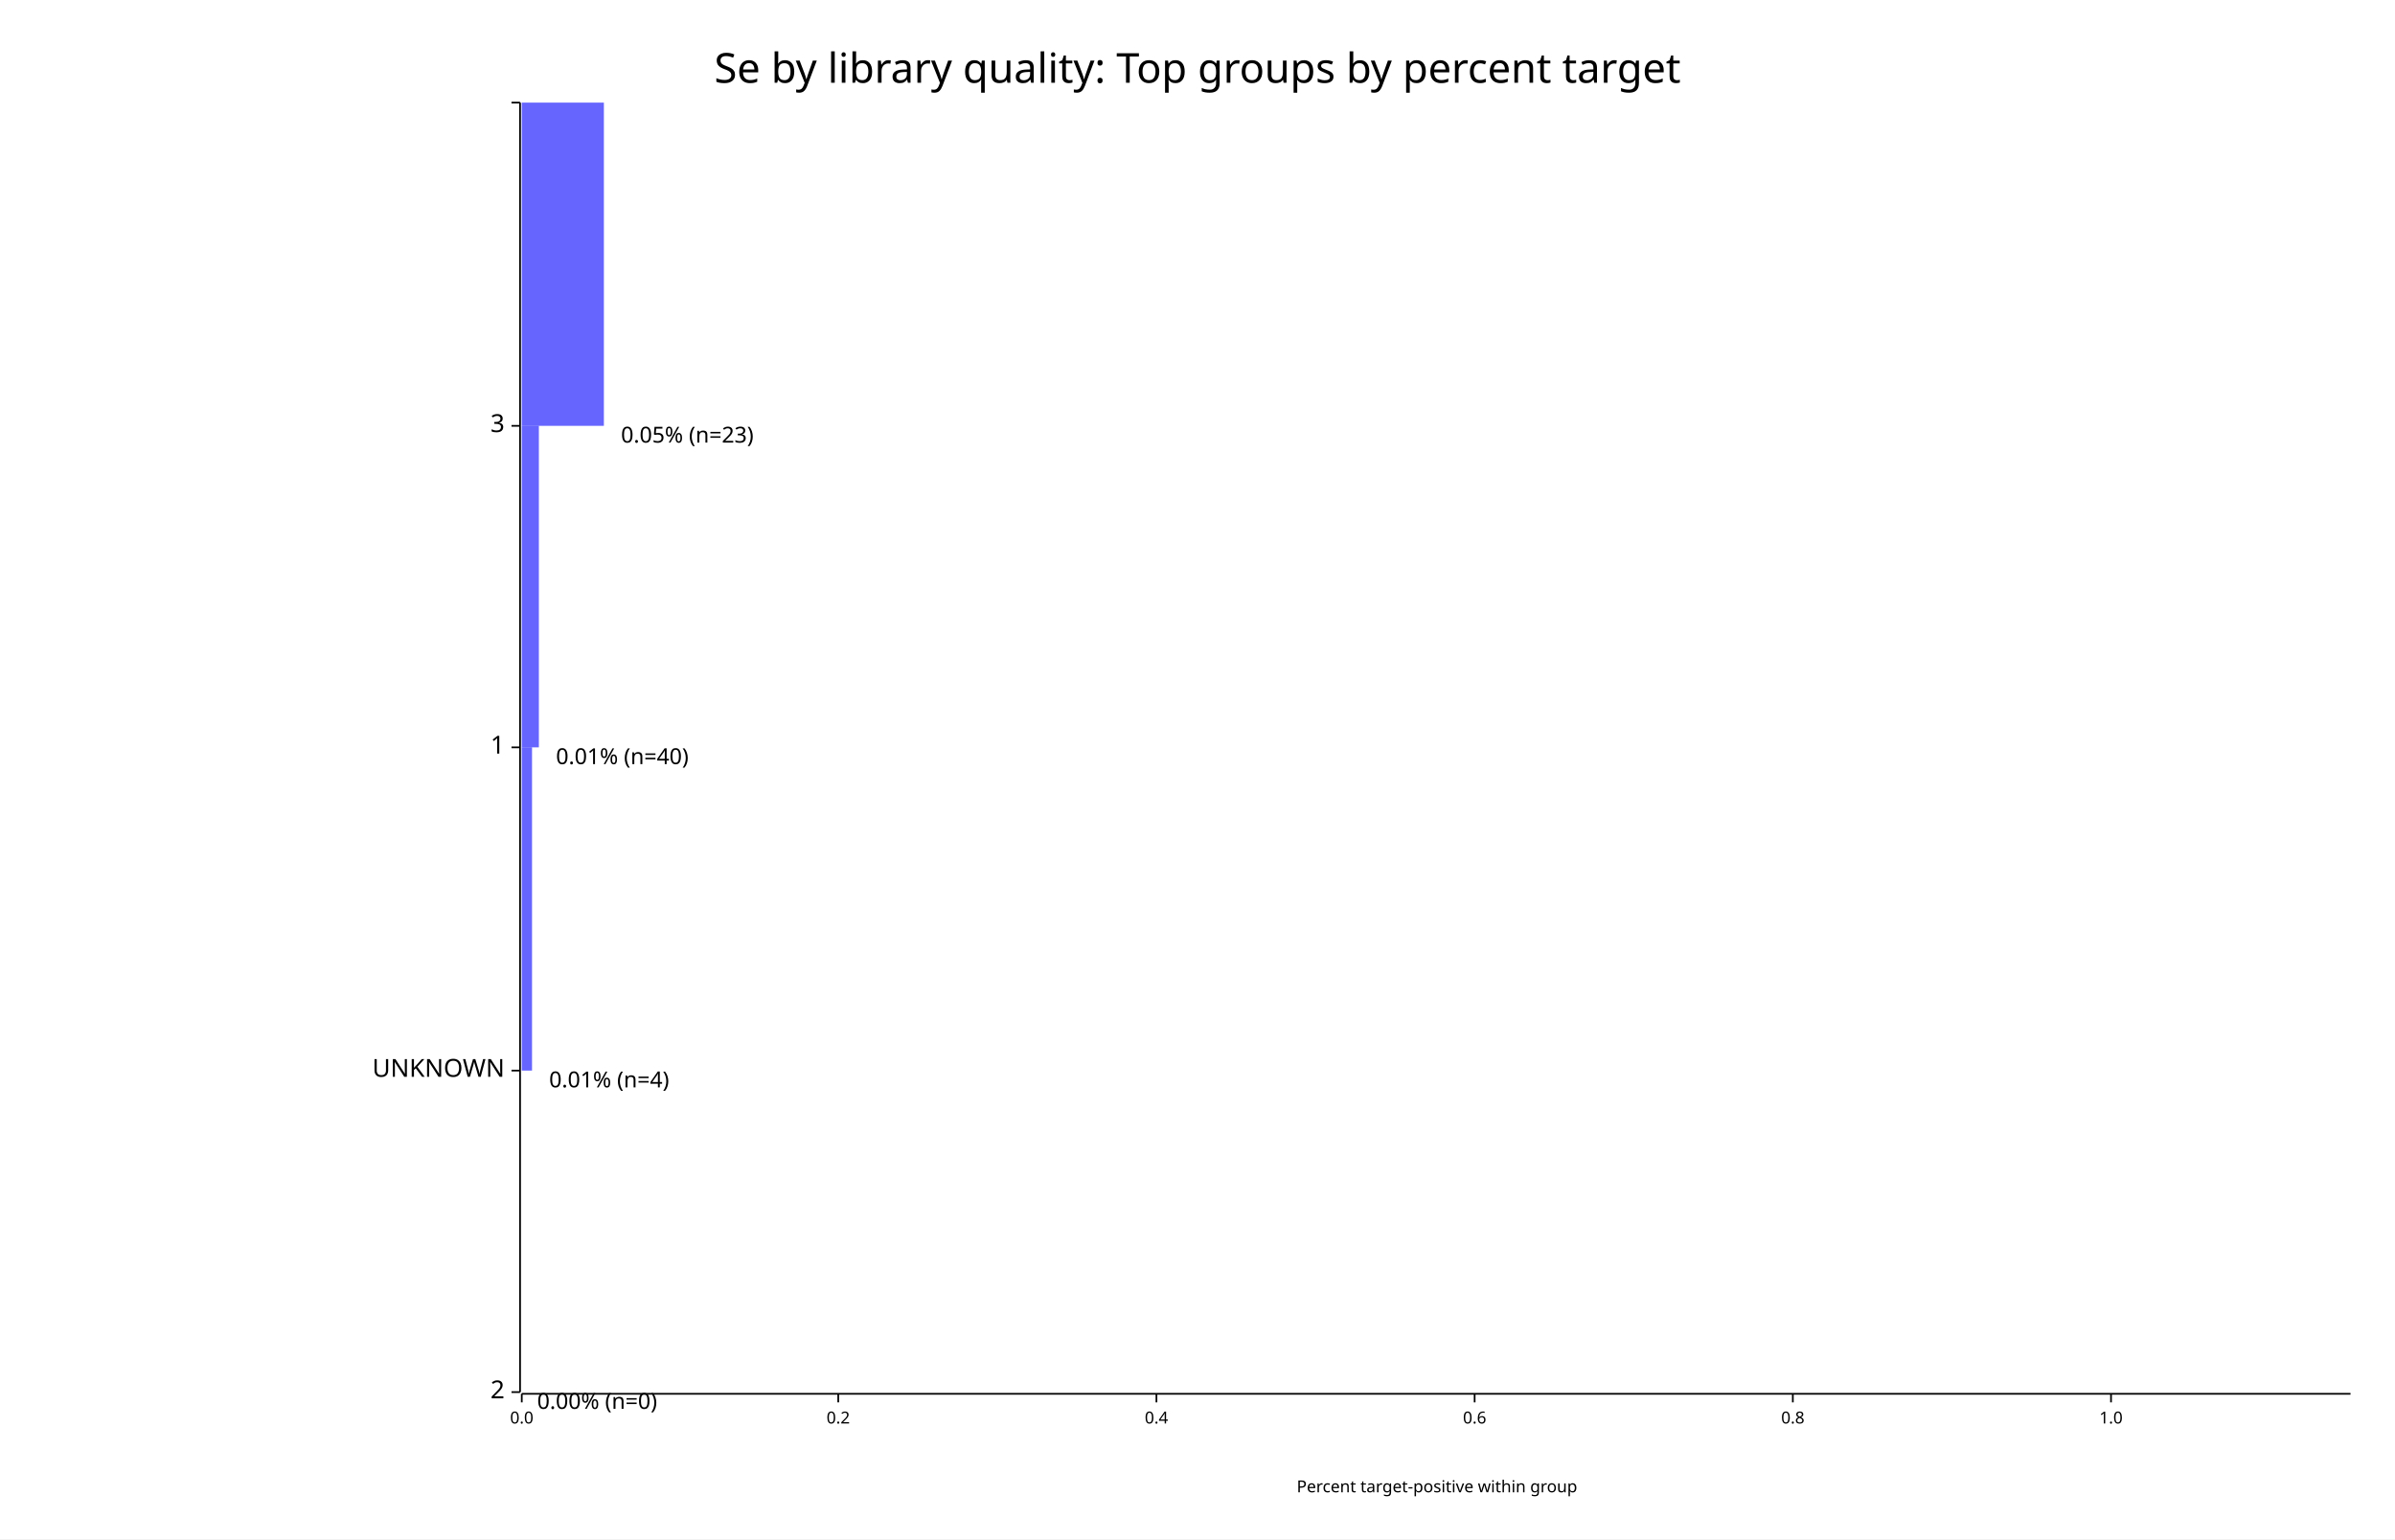
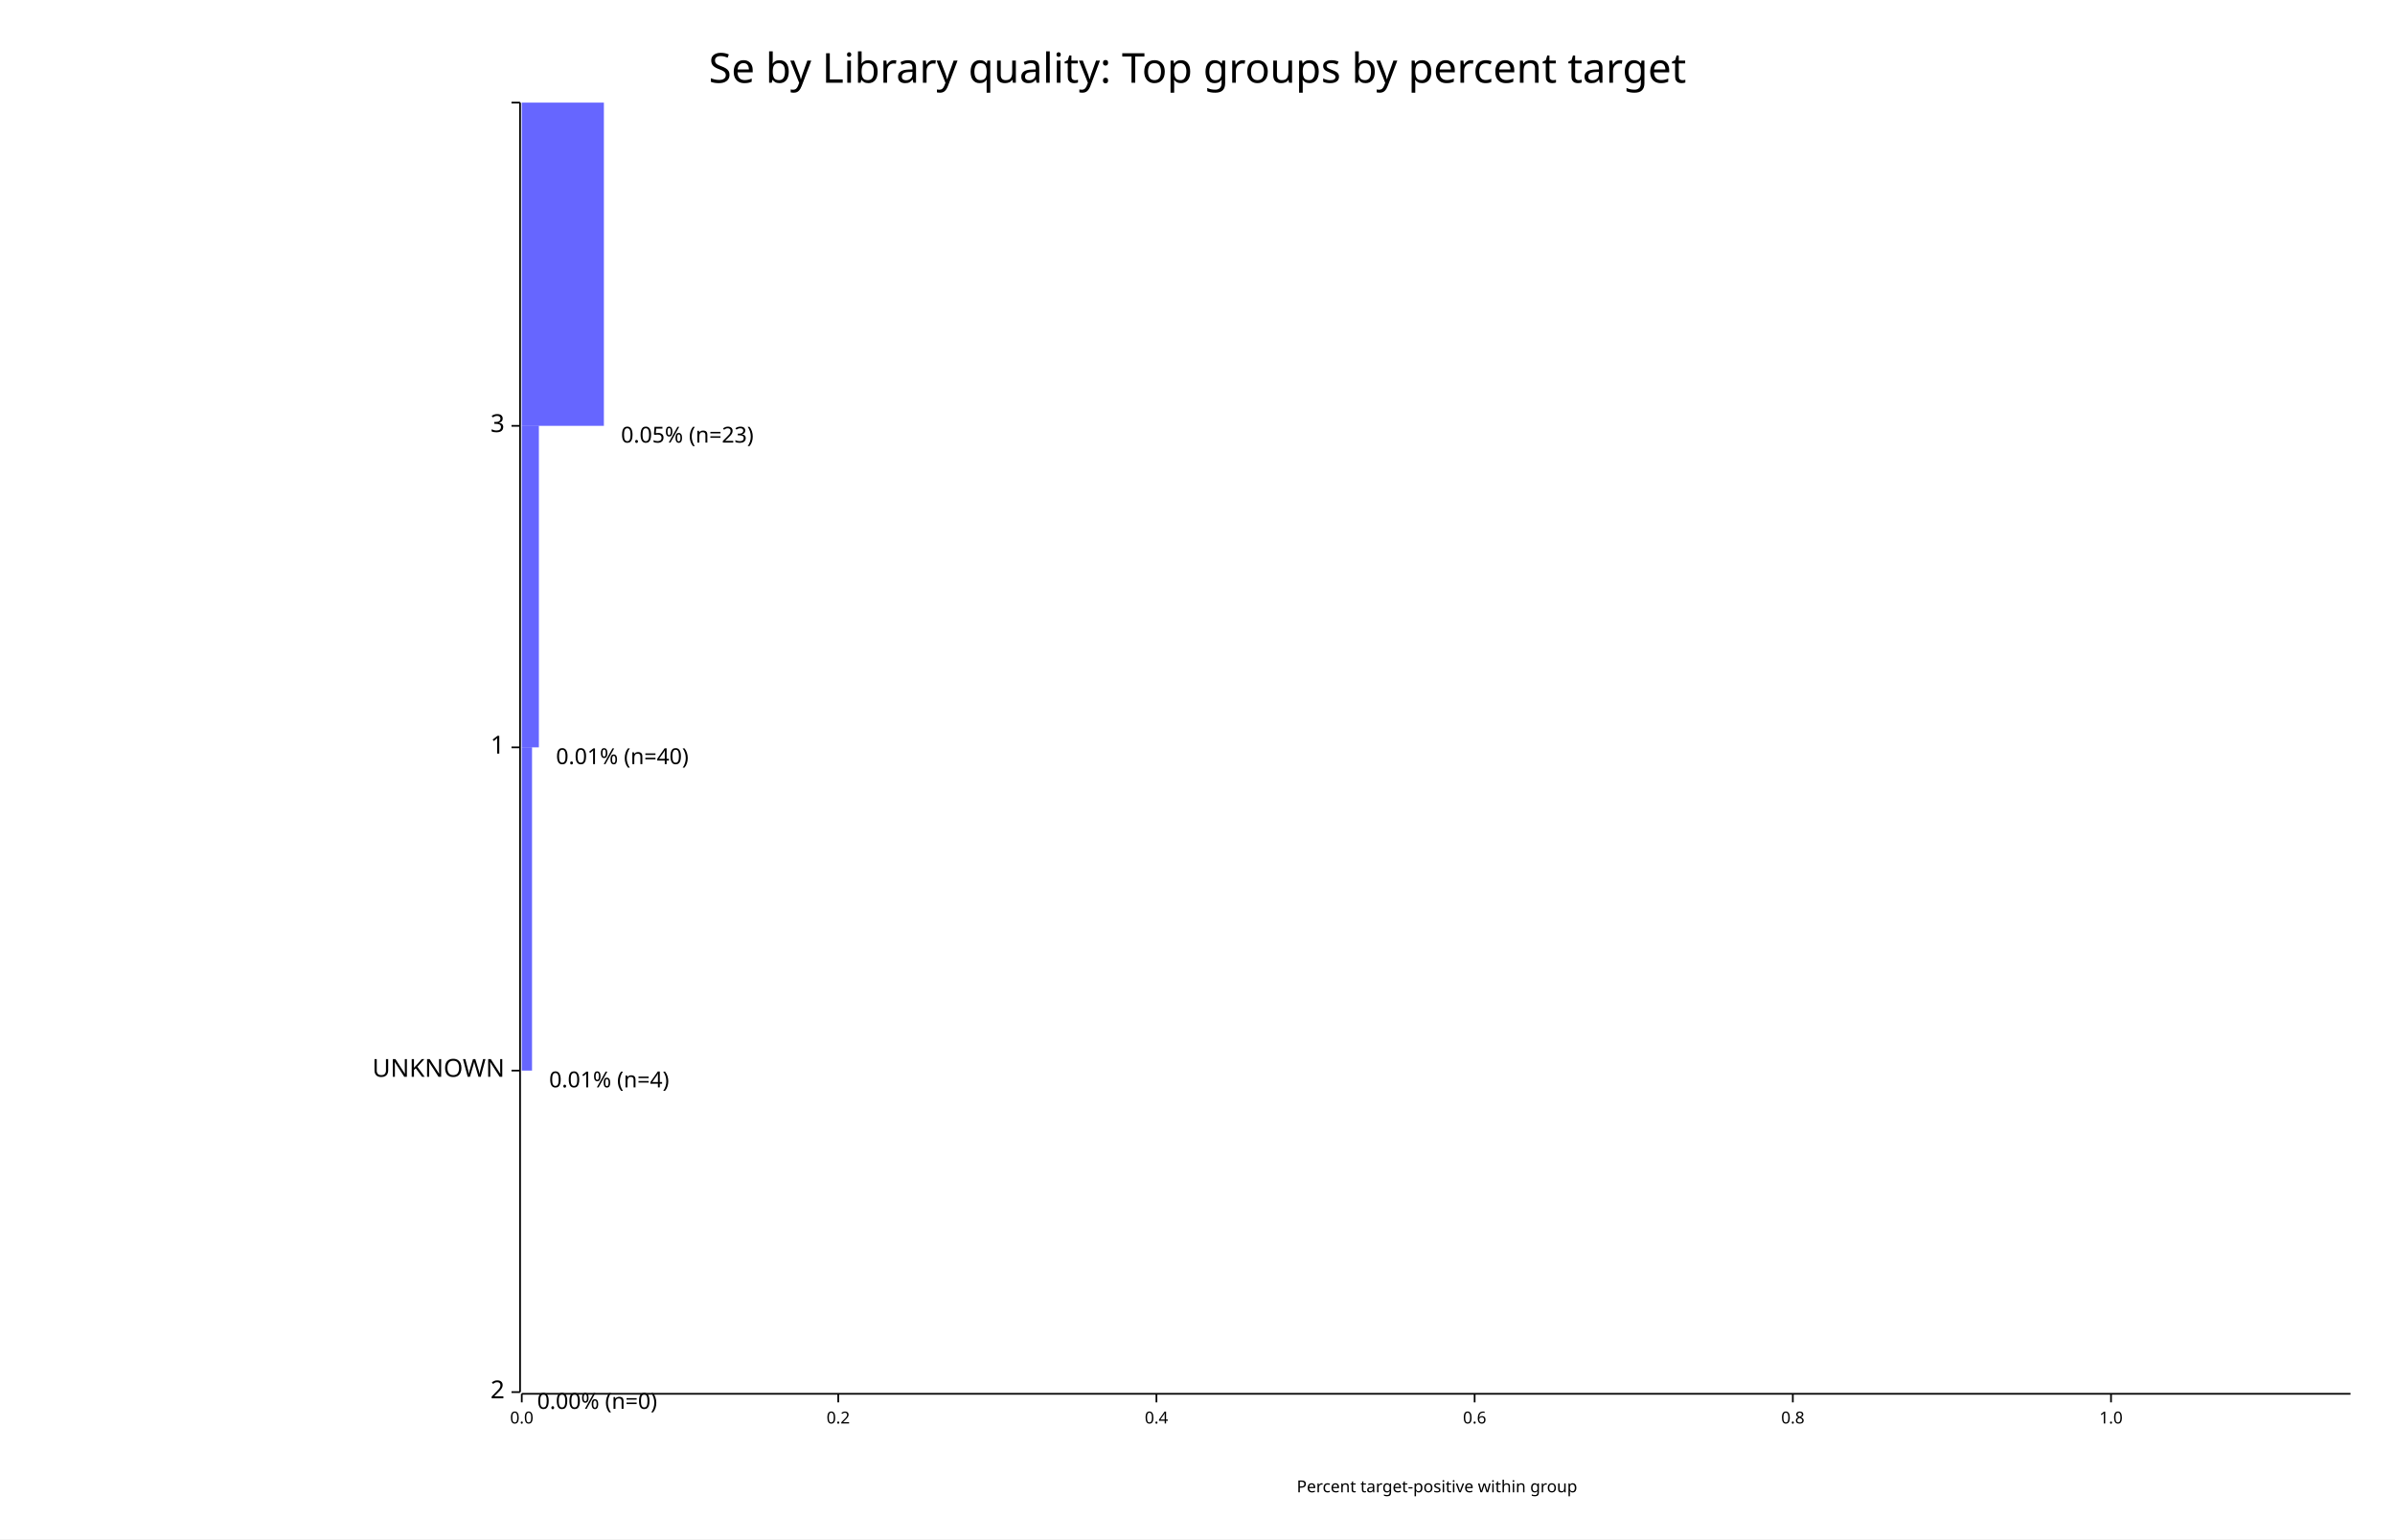
<svg xmlns="http://www.w3.org/2000/svg" width="1400" height="900" viewBox="0 0 1400 900">
  <rect x="0" y="0" width="1400" height="900" opacity="1" fill="#FFFFFF" stroke="none" />
  <text x="700" y="30" dy="0.76em" text-anchor="middle" font-family="sans-serif" font-size="24.194" opacity="1" fill="#000000">
- Se by library quality: Top groups by percent target
+ Se by Library quality: Top groups by percent target
</text>
  <text x="840" y="875" dy="-0.5ex" text-anchor="middle" font-family="sans-serif" font-size="9.677" opacity="1" fill="#000000">
Percent target-positive within group
</text>
  <polyline fill="none" opacity="1" stroke="#000000" stroke-width="1" points="304,60 304,814 " />
  <text x="295" y="814" dy="0.5ex" text-anchor="end" font-family="sans-serif" font-size="14.516" opacity="1" fill="#000000">
2
</text>
  <polyline fill="none" opacity="1" stroke="#000000" stroke-width="1" points="299,814 304,814 " />
  <text x="295" y="626" dy="0.5ex" text-anchor="end" font-family="sans-serif" font-size="14.516" opacity="1" fill="#000000">
UNKNOWN
</text>
  <polyline fill="none" opacity="1" stroke="#000000" stroke-width="1" points="299,626 304,626 " />
  <text x="295" y="437" dy="0.5ex" text-anchor="end" font-family="sans-serif" font-size="14.516" opacity="1" fill="#000000">
1
</text>
  <polyline fill="none" opacity="1" stroke="#000000" stroke-width="1" points="299,437 304,437 " />
  <text x="295" y="249" dy="0.5ex" text-anchor="end" font-family="sans-serif" font-size="14.516" opacity="1" fill="#000000">
3
</text>
  <polyline fill="none" opacity="1" stroke="#000000" stroke-width="1" points="299,249 304,249 " />
  <text x="295" y="60" dy="0.5ex" text-anchor="end" font-family="sans-serif" font-size="14.516" opacity="1" fill="#000000">

</text>
  <polyline fill="none" opacity="1" stroke="#000000" stroke-width="1" points="299,60 304,60 " />
  <polyline fill="none" opacity="1" stroke="#000000" stroke-width="1" points="305,815 1374,815 " />
  <text x="305" y="825" dy="0.76em" text-anchor="middle" font-family="sans-serif" font-size="9.677" opacity="1" fill="#000000">
0.0
</text>
  <polyline fill="none" opacity="1" stroke="#000000" stroke-width="1" points="305,815 305,820 " />
  <text x="490" y="825" dy="0.76em" text-anchor="middle" font-family="sans-serif" font-size="9.677" opacity="1" fill="#000000">
0.2
</text>
  <polyline fill="none" opacity="1" stroke="#000000" stroke-width="1" points="490,815 490,820 " />
  <text x="676" y="825" dy="0.76em" text-anchor="middle" font-family="sans-serif" font-size="9.677" opacity="1" fill="#000000">
0.4
</text>
  <polyline fill="none" opacity="1" stroke="#000000" stroke-width="1" points="676,815 676,820 " />
  <text x="862" y="825" dy="0.76em" text-anchor="middle" font-family="sans-serif" font-size="9.677" opacity="1" fill="#000000">
0.6
</text>
  <polyline fill="none" opacity="1" stroke="#000000" stroke-width="1" points="862,815 862,820 " />
  <text x="1048" y="825" dy="0.76em" text-anchor="middle" font-family="sans-serif" font-size="9.677" opacity="1" fill="#000000">
0.8
</text>
  <polyline fill="none" opacity="1" stroke="#000000" stroke-width="1" points="1048,815 1048,820 " />
  <text x="1234" y="825" dy="0.76em" text-anchor="middle" font-family="sans-serif" font-size="9.677" opacity="1" fill="#000000">
1.0
</text>
  <polyline fill="none" opacity="1" stroke="#000000" stroke-width="1" points="1234,815 1234,820 " />
  <rect x="305" y="626" width="0" height="188" opacity="0.6" fill="#0000FF" stroke="none" />
  <text x="314" y="814" dy="0.76em" text-anchor="start" font-family="sans-serif" font-size="12.903" opacity="1" fill="#000000">
0.00% (n=0)
</text>
  <rect x="305" y="437" width="6" height="189" opacity="0.6" fill="#0000FF" stroke="none" />
  <text x="321" y="626" dy="0.76em" text-anchor="start" font-family="sans-serif" font-size="12.903" opacity="1" fill="#000000">
0.01% (n=4)
</text>
  <rect x="305" y="249" width="10" height="188" opacity="0.6" fill="#0000FF" stroke="none" />
  <text x="325" y="437" dy="0.76em" text-anchor="start" font-family="sans-serif" font-size="12.903" opacity="1" fill="#000000">
0.01% (n=40)
</text>
  <rect x="305" y="60" width="48" height="189" opacity="0.6" fill="#0000FF" stroke="none" />
  <text x="363" y="249" dy="0.76em" text-anchor="start" font-family="sans-serif" font-size="12.903" opacity="1" fill="#000000">
0.05% (n=23)
</text>
</svg>
